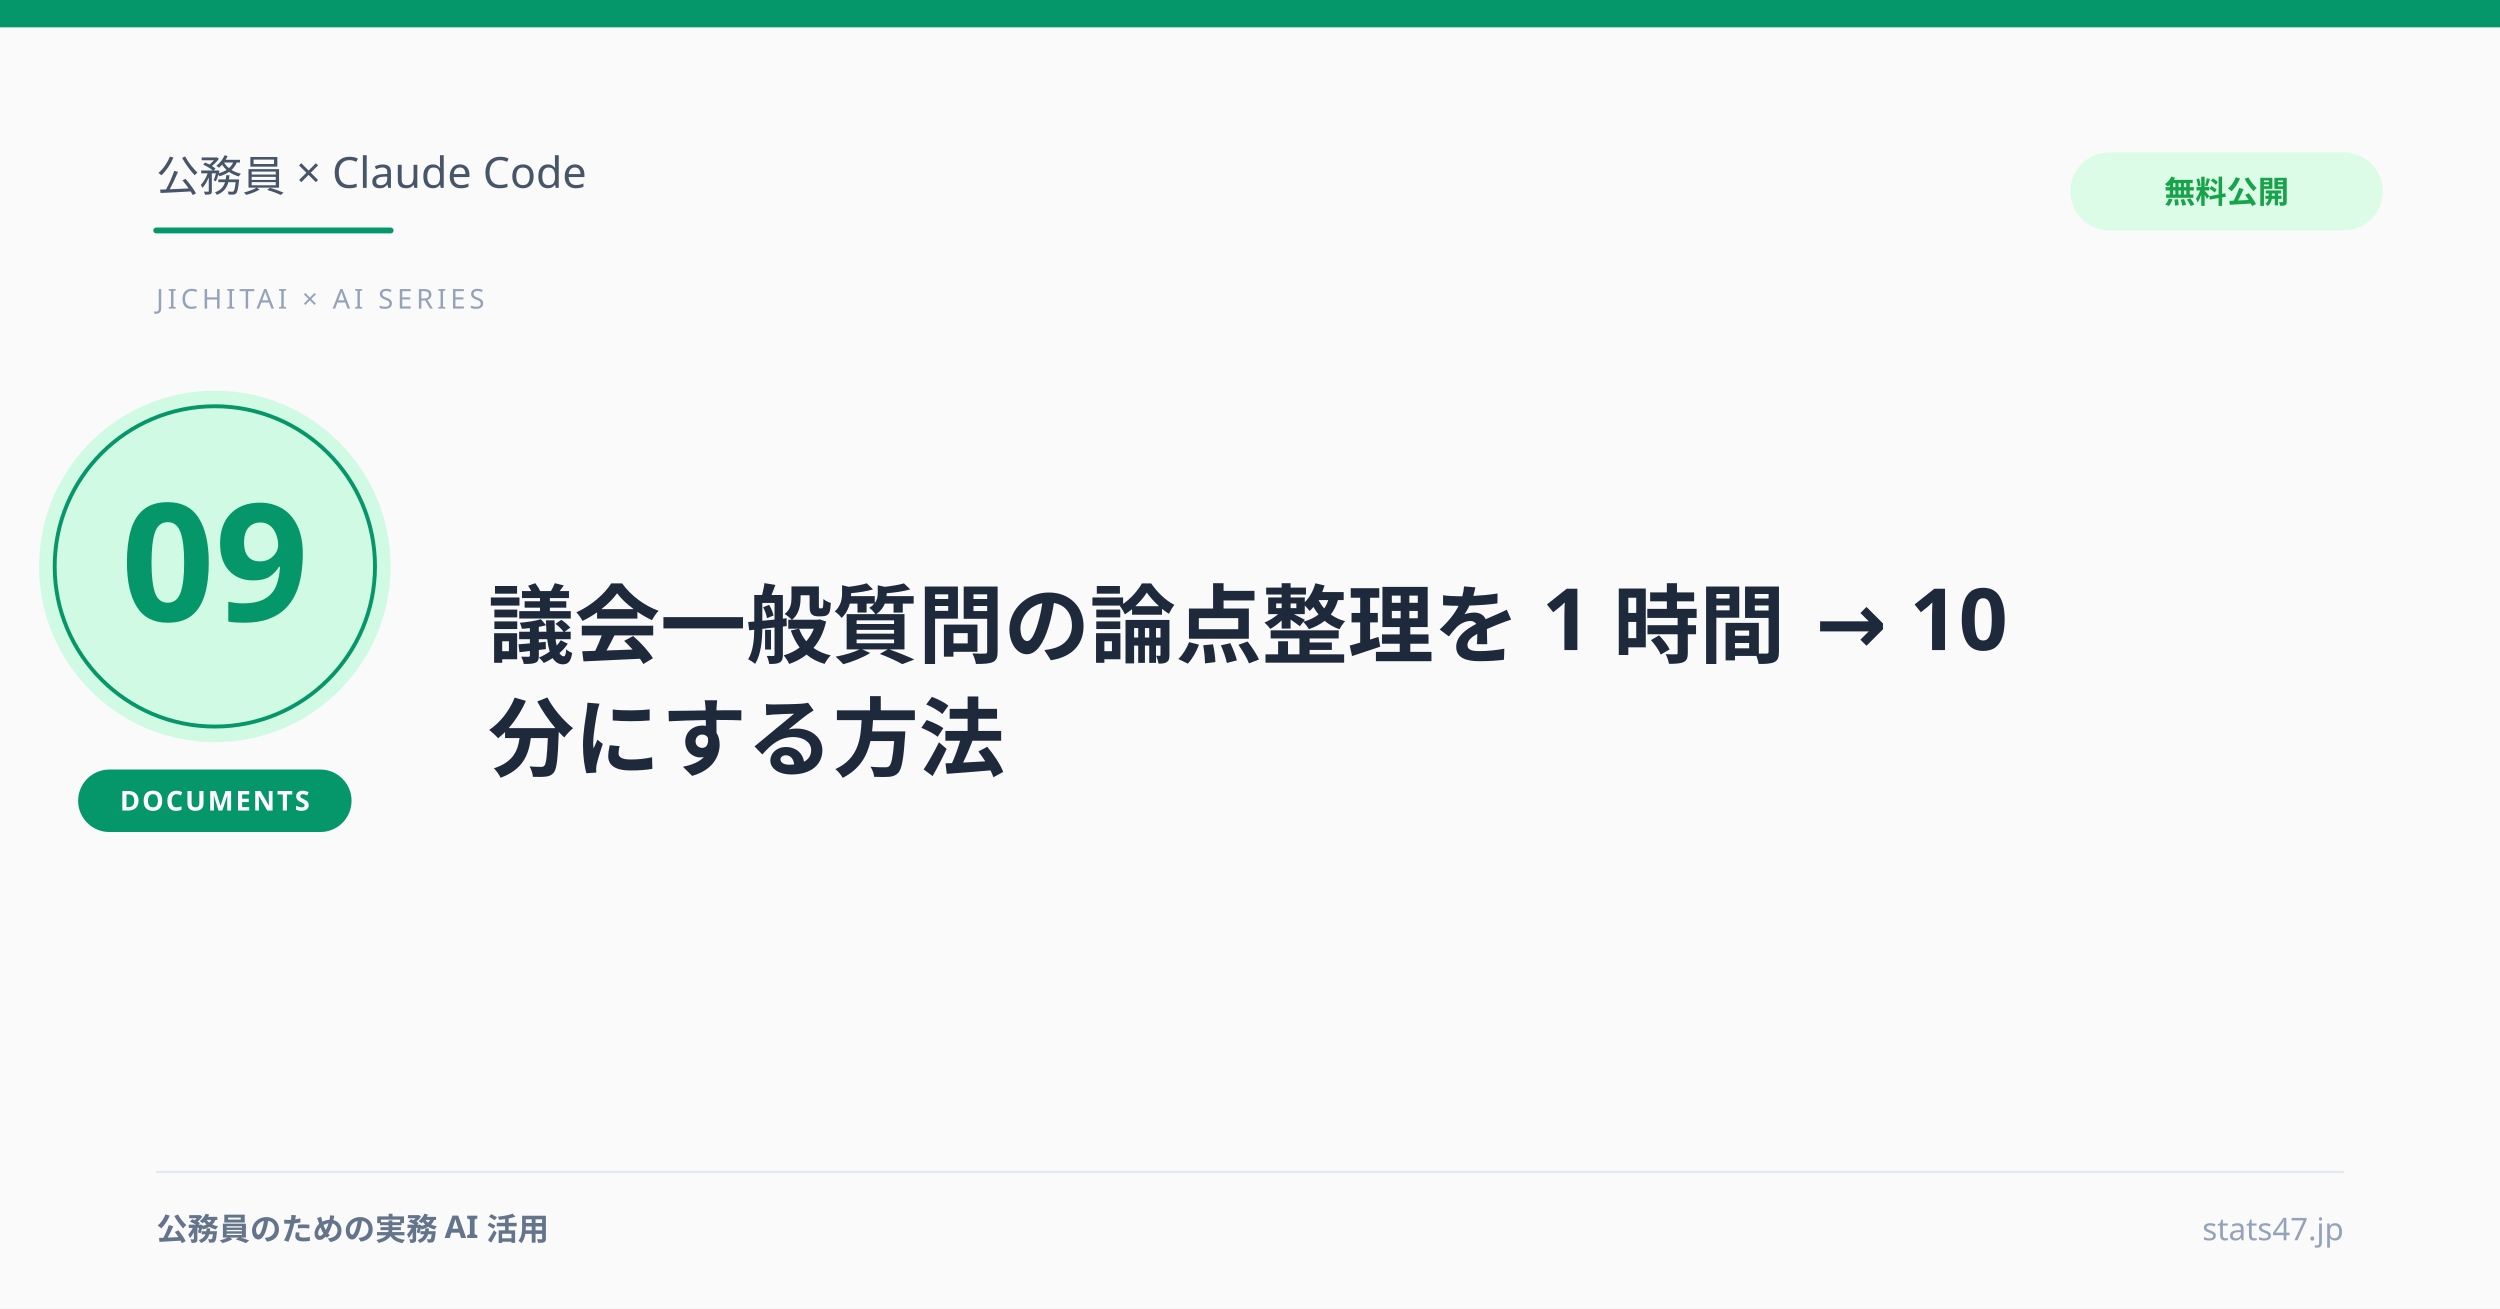
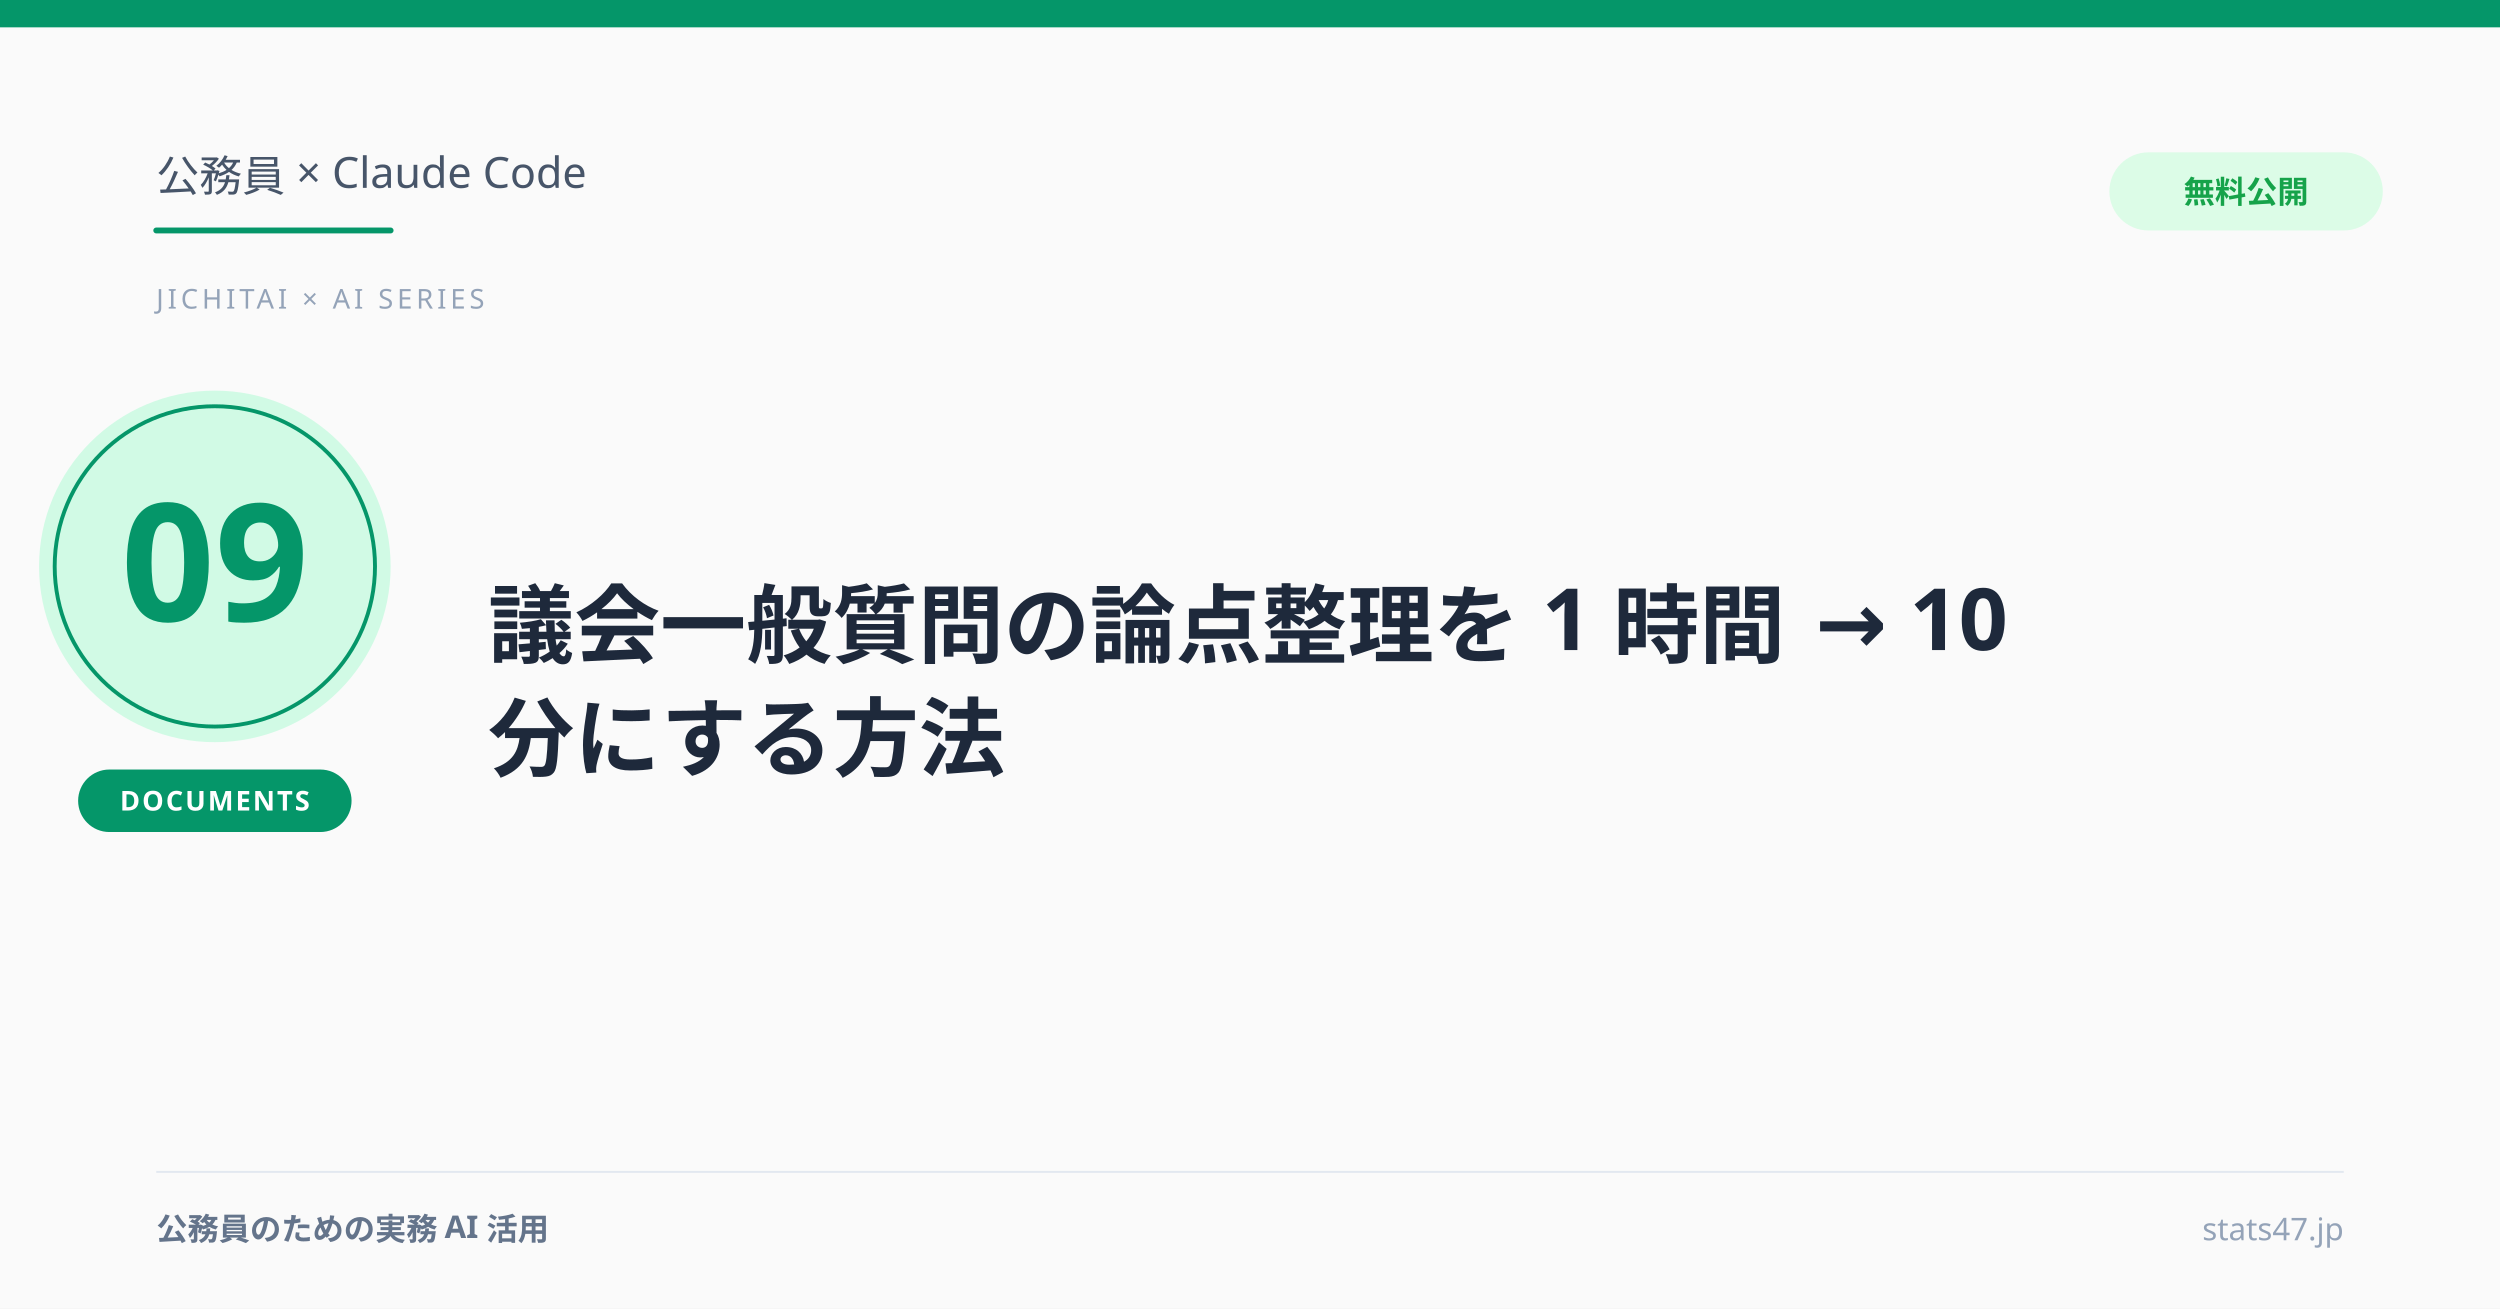
<svg xmlns="http://www.w3.org/2000/svg" viewBox="0 0 1280 670" width="1280" height="670">
  <style>
  text { font-family: 'Hiragino Kaku Gothic ProN', 'Yu Gothic', 'Noto Sans JP', sans-serif; }
</style>
  <rect width="1280" height="670" fill="#fafafa" />
  <rect x="0" y="0" width="1280" height="14" fill="#059669" />
  <text x="80" y="98" font-size="22" font-weight="500" fill="#475569">公務員 × Claude Code</text>
  <line x1="80" y1="118" x2="200" y2="118" stroke="#059669" stroke-width="3" stroke-linecap="round" />
  <text x="80" y="158" font-size="14" font-weight="500" fill="#94a3b8" letter-spacing="2">JICHITAI × AI SERIES</text>
  <circle cx="110" cy="290" r="90" fill="#d1fae5" />
  <circle cx="110" cy="290" r="82" fill="none" stroke="#059669" stroke-width="2" />
  <text x="110" y="318" text-anchor="middle" font-size="84" font-weight="900" fill="#059669">09</text>
  <rect x="40" y="394" width="140" height="32" rx="16" fill="#059669" />
  <text x="110" y="415" text-anchor="middle" font-size="14" font-weight="700" fill="#ffffff" letter-spacing="1">DOCUMENTS</text>
  <text x="250" y="336" font-size="44" font-weight="bold" fill="#1e293b">議会一般質問の論点整理を 1 時間 → 10</text>
  <text x="250" y="394" font-size="44" font-weight="bold" fill="#1e293b">分にする方法</text>
-   <rect x="1060" y="78" width="160" height="40" rx="20" fill="#dcfce7" />
-   <text x="1140" y="104" text-anchor="middle" font-size="16" font-weight="700" fill="#16a34a">無料公開</text>
+   <rect x="1080" y="78" width="140" height="40" rx="20" fill="#dcfce7" />
+   <text x="1150" y="104" text-anchor="middle" font-size="16" font-weight="700" fill="#16a34a">無料公開</text>
  <line x1="80" y1="600" x2="1200" y2="600" stroke="#e2e8f0" stroke-width="1" />
  <text x="80" y="635" font-size="16" font-weight="600" fill="#64748b">公務員のための実務 AI 活用</text>
  <text x="1200" y="635" text-anchor="end" font-size="16" font-weight="500" fill="#94a3b8">stats47.jp</text>
</svg>
